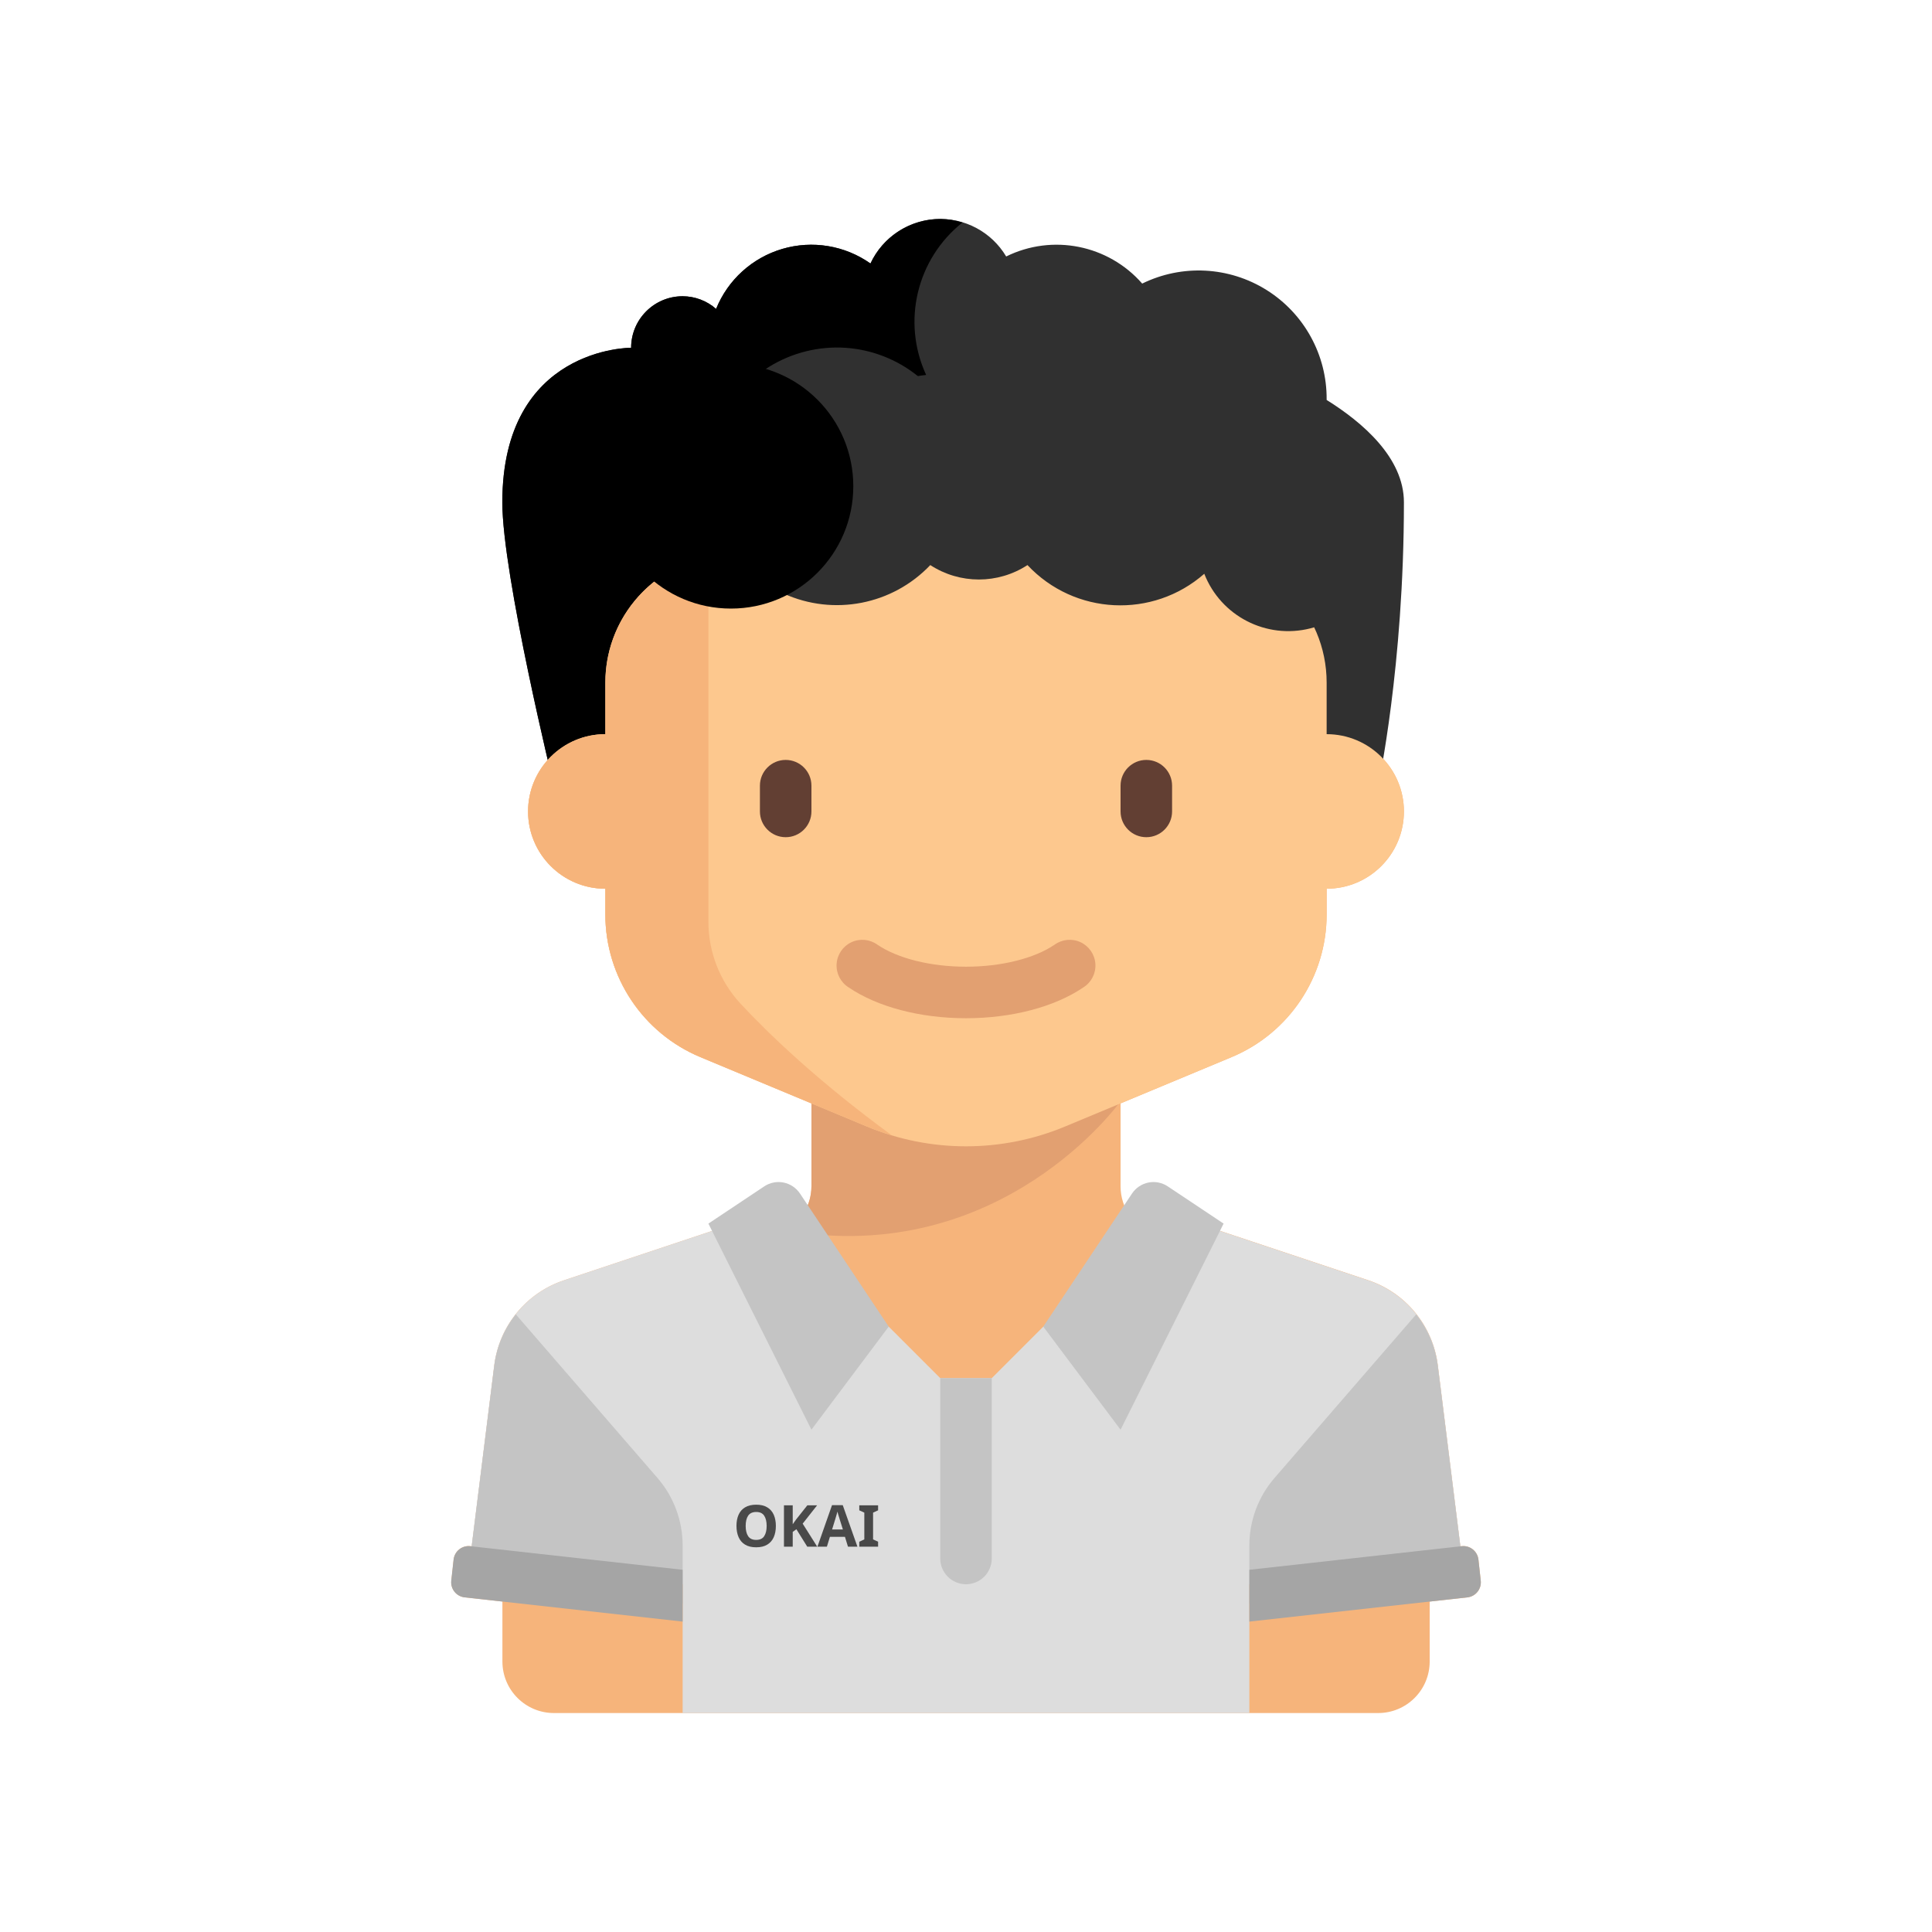
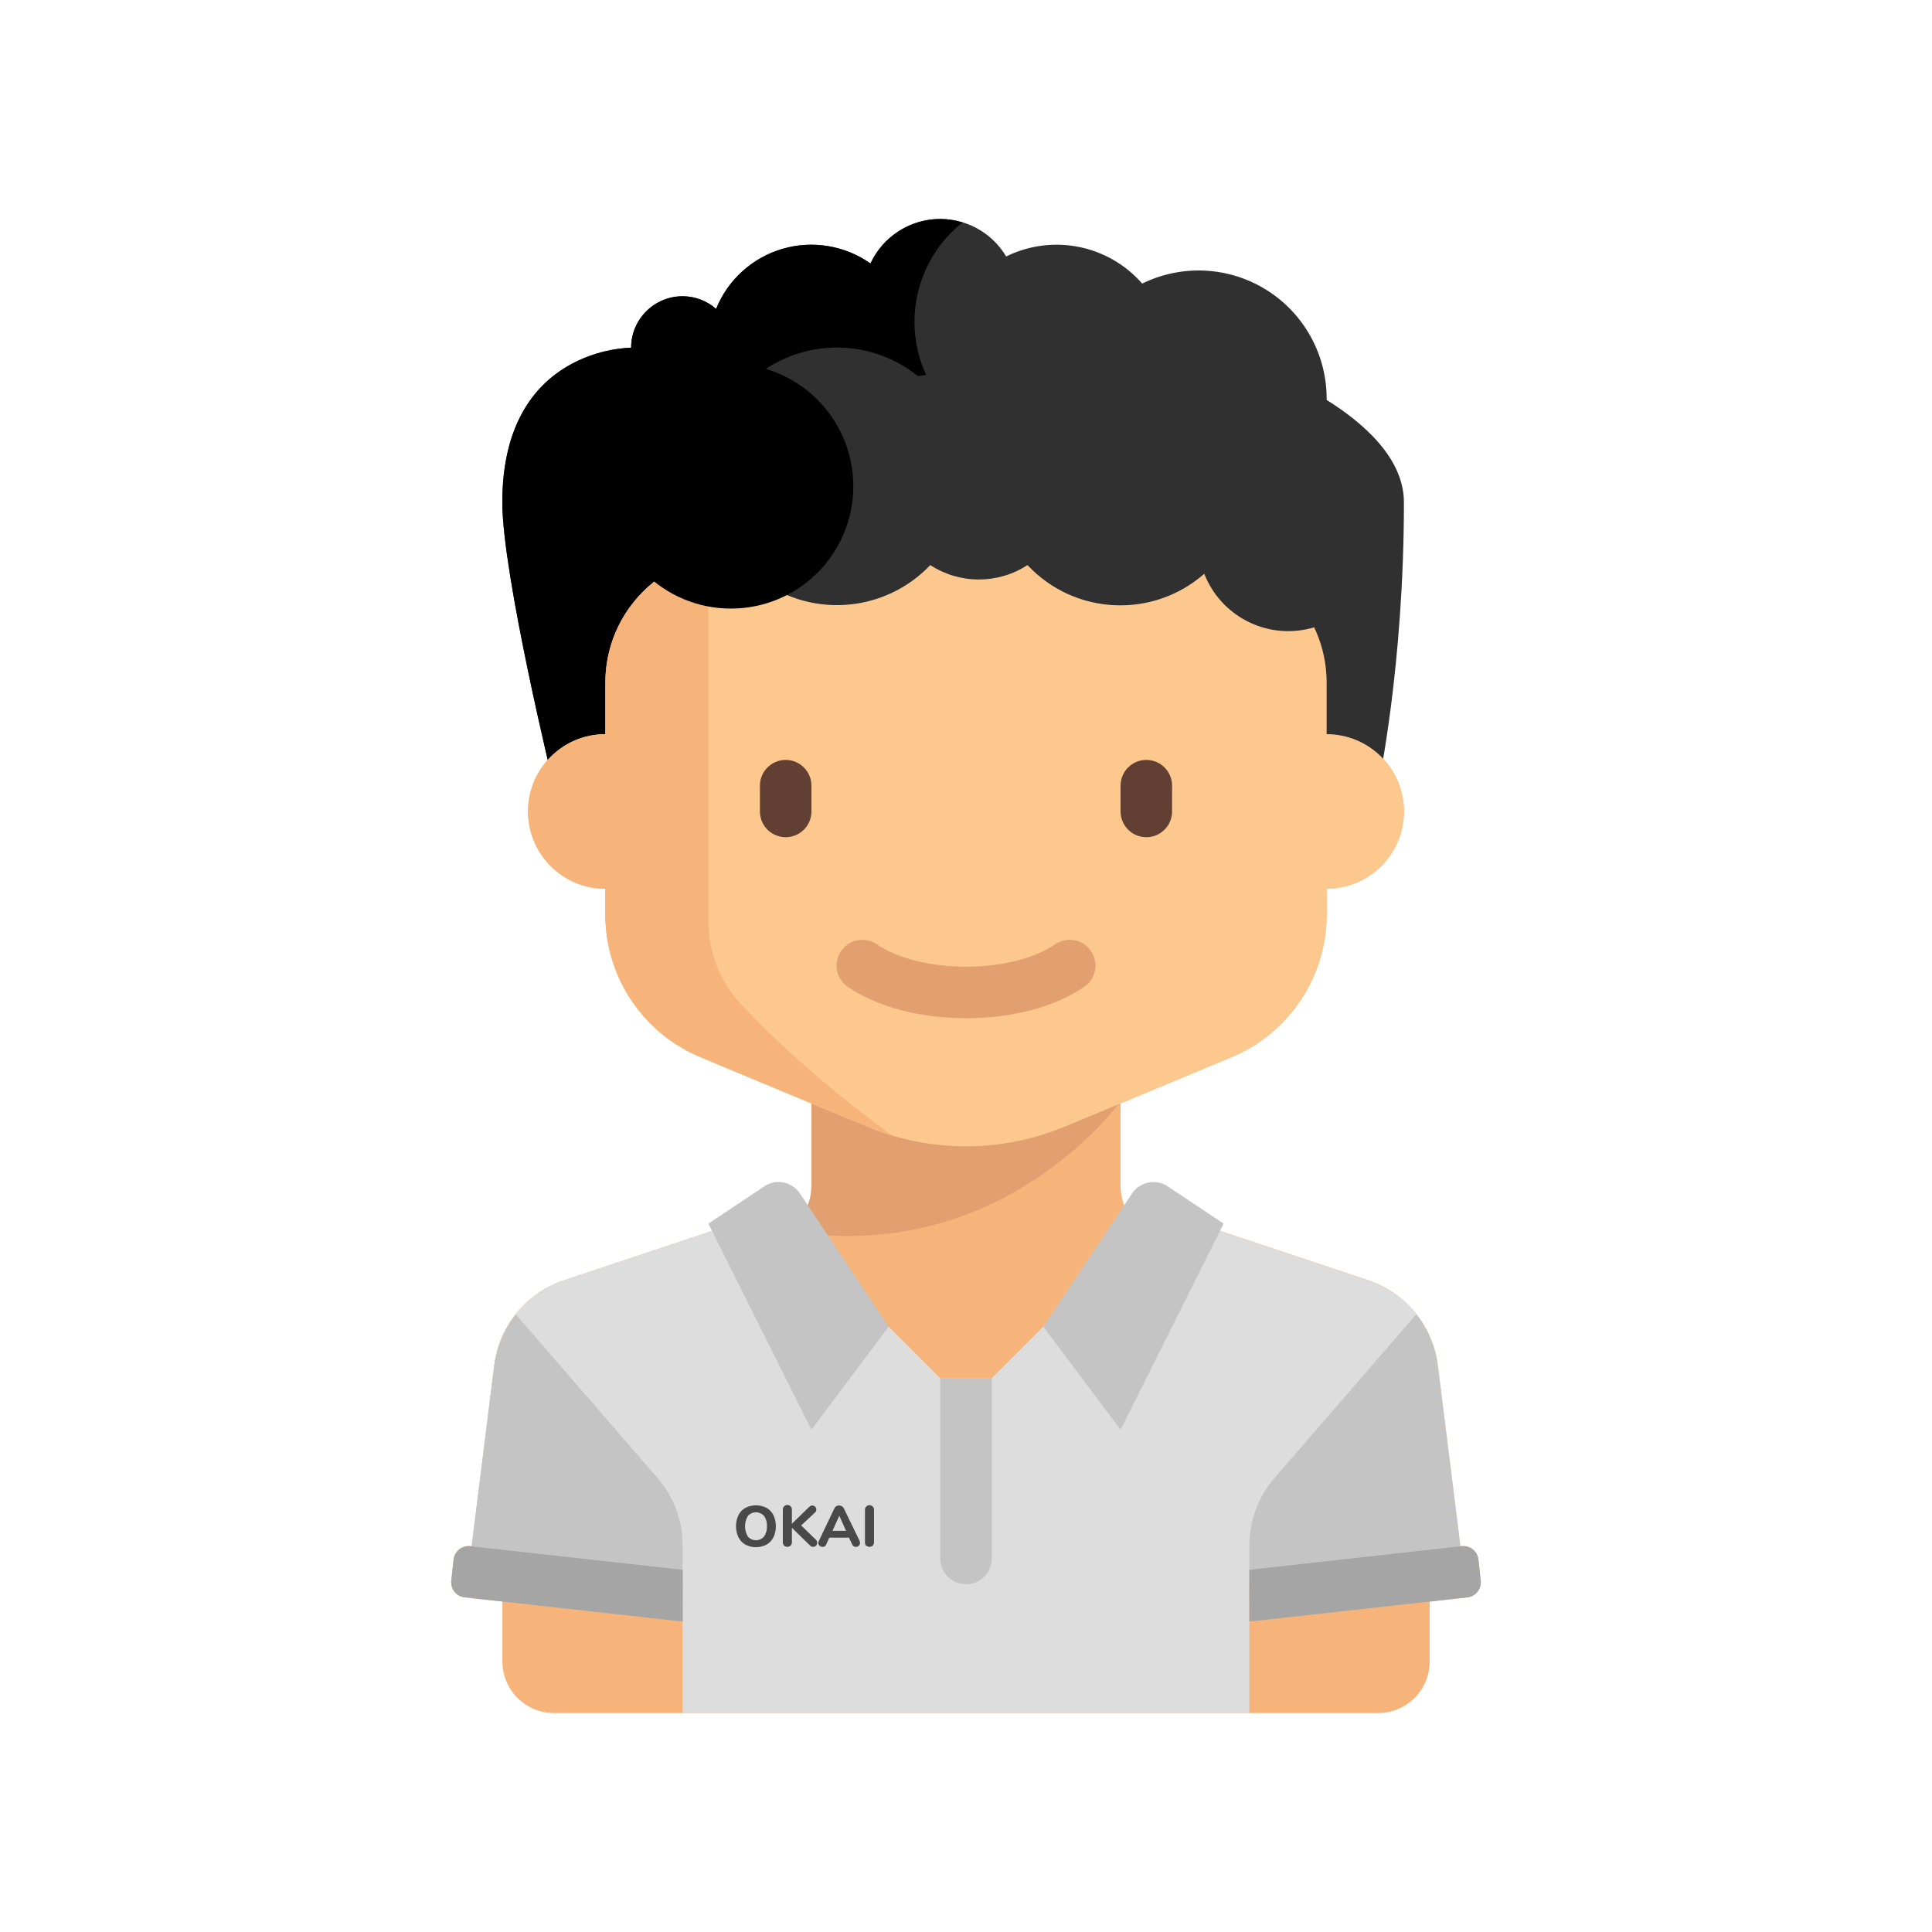
<svg xmlns="http://www.w3.org/2000/svg" id="Layer_1" data-name="Layer 1" viewBox="0 0 600 600">
  <defs>
-     <style>.cls-1{fill:#f6b47b;}.cls-2{fill:#303030;}.cls-3{fill:#e2a071;}.cls-4{fill:#fdc88e;}.cls-5{fill:#623f33;}.cls-6{fill:#ddd;}.cls-7{fill:#c4c4c4;}.cls-8{fill:#a5a5a5;}.cls-9{font-size:18px;fill:#494949;font-family:Nunito-ExtraBold, Nunito;font-weight:800;}.cls-10{letter-spacing:-0.01em;}.cls-11{letter-spacing:0em;}</style>
+     <style>.cls-1{fill:#f6b47b;}.cls-2{fill:#303030;}.cls-3{fill:#e2a071;}.cls-4{fill:#fdc88e;}.cls-5{fill:#623f33;}.cls-6{fill:#ddd;}.cls-7{fill:#c4c4c4;}.cls-8{fill:#a5a5a5;}.cls-9{fill:#494949;}</style>
  </defs>
  <path class="cls-1" d="M459.86,490.88l-.72-6.54a4.71,4.71,0,0,0-5.2-4.16l-.41,0-7-56.21a32,32,0,0,0-21.63-26.39l-51.75-17.25q-1.56,3.51-3.44,6.86l-10.74-3.58A16,16,0,0,1,348,368.47v-25.8l34.46-14.36A48,48,0,0,0,412,284v-8a24,24,0,0,0,0-48V212a40,40,0,0,0-40-40H228a40,40,0,0,0-40,40v16a24,24,0,0,0,0,48v8a48,48,0,0,0,29.54,44.31L252,342.67v25.8a16,16,0,0,1-10.94,15.18l-10.74,3.58c-1.25-2.23-2.4-4.51-3.44-6.86l-51.75,17.25A32,32,0,0,0,153.5,424l-7,56.22-.41-.05a4.71,4.71,0,0,0-5.2,4.16l-.72,6.54a4.71,4.71,0,0,0,4.16,5.2l11.7,1.3V516a16,16,0,0,0,16,16H428a16,16,0,0,0,16-16V497.38l11.7-1.3A4.71,4.71,0,0,0,459.86,490.88Z" />
  <path class="cls-2" d="M412,124.21c0-.07,0-.14,0-.21a39.76,39.76,0,0,0-57.28-35.93,35.34,35.34,0,0,0-42.24-8.42,23.86,23.86,0,0,0-42.15,2.18,31.89,31.89,0,0,0-47.94,14.1A15.82,15.82,0,0,0,212,92a16,16,0,0,0-16,16s-40-.33-40,48c0,22.53,16,88,16,88H428s8-37,8-88C436,142.14,423.12,131.14,412,124.21Z" />
  <path d="M287.3,195.53a39.78,39.78,0,0,1,.32-79.09A39.37,39.37,0,0,1,298.91,69.1,23.57,23.57,0,0,0,292,68a24,24,0,0,0-21.67,13.83,31.89,31.89,0,0,0-47.94,14.1A15.82,15.82,0,0,0,212,92a16,16,0,0,0-16,16s-40-.33-40,48c0,22.53,16,88,16,88H287Z" />
  <path class="cls-3" d="M348,342H252v26.47a15.87,15.87,0,0,1-8,13.66C311.08,393.87,348,342,348,342Z" />
  <path class="cls-4" d="M412,228V212a40,40,0,0,0-40-40H228a40,40,0,0,0-40,40v16a24,24,0,0,0,0,48v8a48,48,0,0,0,29.54,44.31l51.69,21.54A80.05,80.05,0,0,0,300,356h0a80.05,80.05,0,0,0,30.77-6.15l51.69-21.54A48,48,0,0,0,412,284v-8a24,24,0,0,0,0-48Z" />
  <path class="cls-5" d="M244,260h0a8,8,0,0,1-8-8v-8a8,8,0,0,1,8-8h0a8,8,0,0,1,8,8v8A8,8,0,0,1,244,260Z" />
  <path class="cls-5" d="M356,260h0a8,8,0,0,1-8-8v-8a8,8,0,0,1,8-8h0a8,8,0,0,1,8,8v8A8,8,0,0,1,356,260Z" />
  <path class="cls-3" d="M300,316.22c-14.22,0-27.53-3.5-36.5-9.61a8,8,0,1,1,9-13.22c6.29,4.27,16.57,6.83,27.5,6.83s21.21-2.56,27.5-6.83a8,8,0,1,1,9,13.22C327.53,312.72,314.22,316.22,300,316.22Z" />
  <path class="cls-1" d="M230,311.72a37.47,37.47,0,0,1-10-25.62V172.81A40,40,0,0,0,188,212v16a24,24,0,0,0,0,48v8a48,48,0,0,0,29.54,44.31l51.69,21.54a78.84,78.84,0,0,0,7.73,2.74C254.11,335.88,238.9,321.27,230,311.72Z" />
  <path class="cls-6" d="M446.5,424a32,32,0,0,0-21.63-26.39l-51.75-17.25L324,412l-16,16H292l-16-16-49.12-31.63-51.75,17.25A32,32,0,0,0,153.5,424l-7.61,60.87L212,492v40H388V492h67Z" />
  <path class="cls-7" d="M212,498V479.93A32,32,0,0,0,204.19,459l-44-50.81A31.94,31.94,0,0,0,153.5,424l-8.36,66.85C157.87,491.62,191.71,495.59,212,498Z" />
  <path class="cls-8" d="M212,487.51l-65.94-7.33a4.71,4.71,0,0,0-5.2,4.16l-.72,6.54a4.71,4.71,0,0,0,4.16,5.2L212,503.6Z" />
  <path class="cls-7" d="M388,498V479.93A32,32,0,0,1,395.81,459l44-50.81A31.94,31.94,0,0,1,446.5,424l8.36,66.85C442.13,491.62,408.29,495.59,388,498Z" />
  <path class="cls-8" d="M388,487.51l65.94-7.33a4.71,4.71,0,0,1,5.2,4.16l.72,6.54a4.71,4.71,0,0,1-4.16,5.2L388,503.6Z" />
  <path class="cls-7" d="M248.44,370.66,276,412l-24,32-32-64,17.34-11.56A8,8,0,0,1,248.44,370.66Z" />
  <path class="cls-7" d="M351.56,370.66,324,412l24,32,32-64-17.34-11.56A8,8,0,0,0,351.56,370.66Z" />
  <path class="cls-7" d="M300,492h0a8,8,0,0,1-8-8V428h16v56A8,8,0,0,1,300,492Z" />
  <path class="cls-2" d="M400,140a27.69,27.69,0,0,0-12.5,3.07,39.83,39.83,0,0,0-72.92-17,27.7,27.7,0,0,0-21.16,0,40,40,0,1,0-4.51,49.42,27.65,27.65,0,0,0,30.18,0A39.53,39.53,0,0,0,374,178.19,28,28,0,1,0,400,140Z" />
  <circle cx="227" cy="151" r="38" />
-   <text class="cls-9" transform="translate(227.67 480.34)">O<tspan class="cls-10" x="14.17" y="0">K</tspan>
-     <tspan class="cls-11" x="26.19" y="0">AI</tspan>
-   </text>
+   <path class="cls-9" d="M231.48,479.7a5.42,5.42,0,0,1-2.15-2.27,8.19,8.19,0,0,1,0-6.89,5.28,5.28,0,0,1,2.15-2.26,7.22,7.22,0,0,1,6.57,0,5.28,5.28,0,0,1,2.15,2.26,8.19,8.19,0,0,1,0,6.89,5.42,5.42,0,0,1-2.15,2.27,7.14,7.14,0,0,1-6.57,0Zm5.78-2.49a5.05,5.05,0,0,0,.91-3.23,5,5,0,0,0-.9-3.21,3.37,3.37,0,0,0-5,0,6.24,6.24,0,0,0,0,6.44,3.35,3.35,0,0,0,5,0Z" />
+   <path class="cls-9" d="M253.79,479.13a1.2,1.2,0,0,1-.38.88,1.27,1.27,0,0,1-.9.38,1.36,1.36,0,0,1-1-.47l-5.58-5.45V479a1.42,1.42,0,0,1-.38,1,1.57,1.57,0,0,1-2.05,0,1.42,1.42,0,0,1-.38-1v-10.1a1.41,1.41,0,1,1,2.81,0v4.31l5.43-5.28a1.26,1.26,0,0,1,1.79,0,1.19,1.19,0,0,1,.37.88,1.23,1.23,0,0,1-.43.93l-4.28,4,4.59,4.46A1.29,1.29,0,0,1,253.79,479.13Z" />
+   <path class="cls-9" d="M267.09,479.2a1.1,1.1,0,0,1-.4.86,1.4,1.4,0,0,1-.93.35,1.2,1.2,0,0,1-.65-.19,1.15,1.15,0,0,1-.46-.57l-1-2.12h-6.1l-.95,2.12a1.21,1.21,0,0,1-.46.57,1.18,1.18,0,0,1-.66.19,1.44,1.44,0,0,1-.94-.35,1.11,1.11,0,0,1-.41-.86,1.52,1.52,0,0,1,.14-.57l4.86-10.21a1.43,1.43,0,0,1,.6-.66,1.65,1.65,0,0,1,.84-.22,1.74,1.74,0,0,1,.87.23,1.59,1.59,0,0,1,.61.65L267,478.63A1.35,1.35,0,0,1,267.09,479.2Zm-8.55-3.79h4.2l-2.09-4.69Z" />
+   <path class="cls-9" d="M269,480.07a1.42,1.42,0,0,1-.38-1v-10.1a1.41,1.41,0,1,1,2.81,0V479a1.42,1.42,0,0,1-.38,1,1.57,1.57,0,0,1-2.05,0Z" />
</svg>
